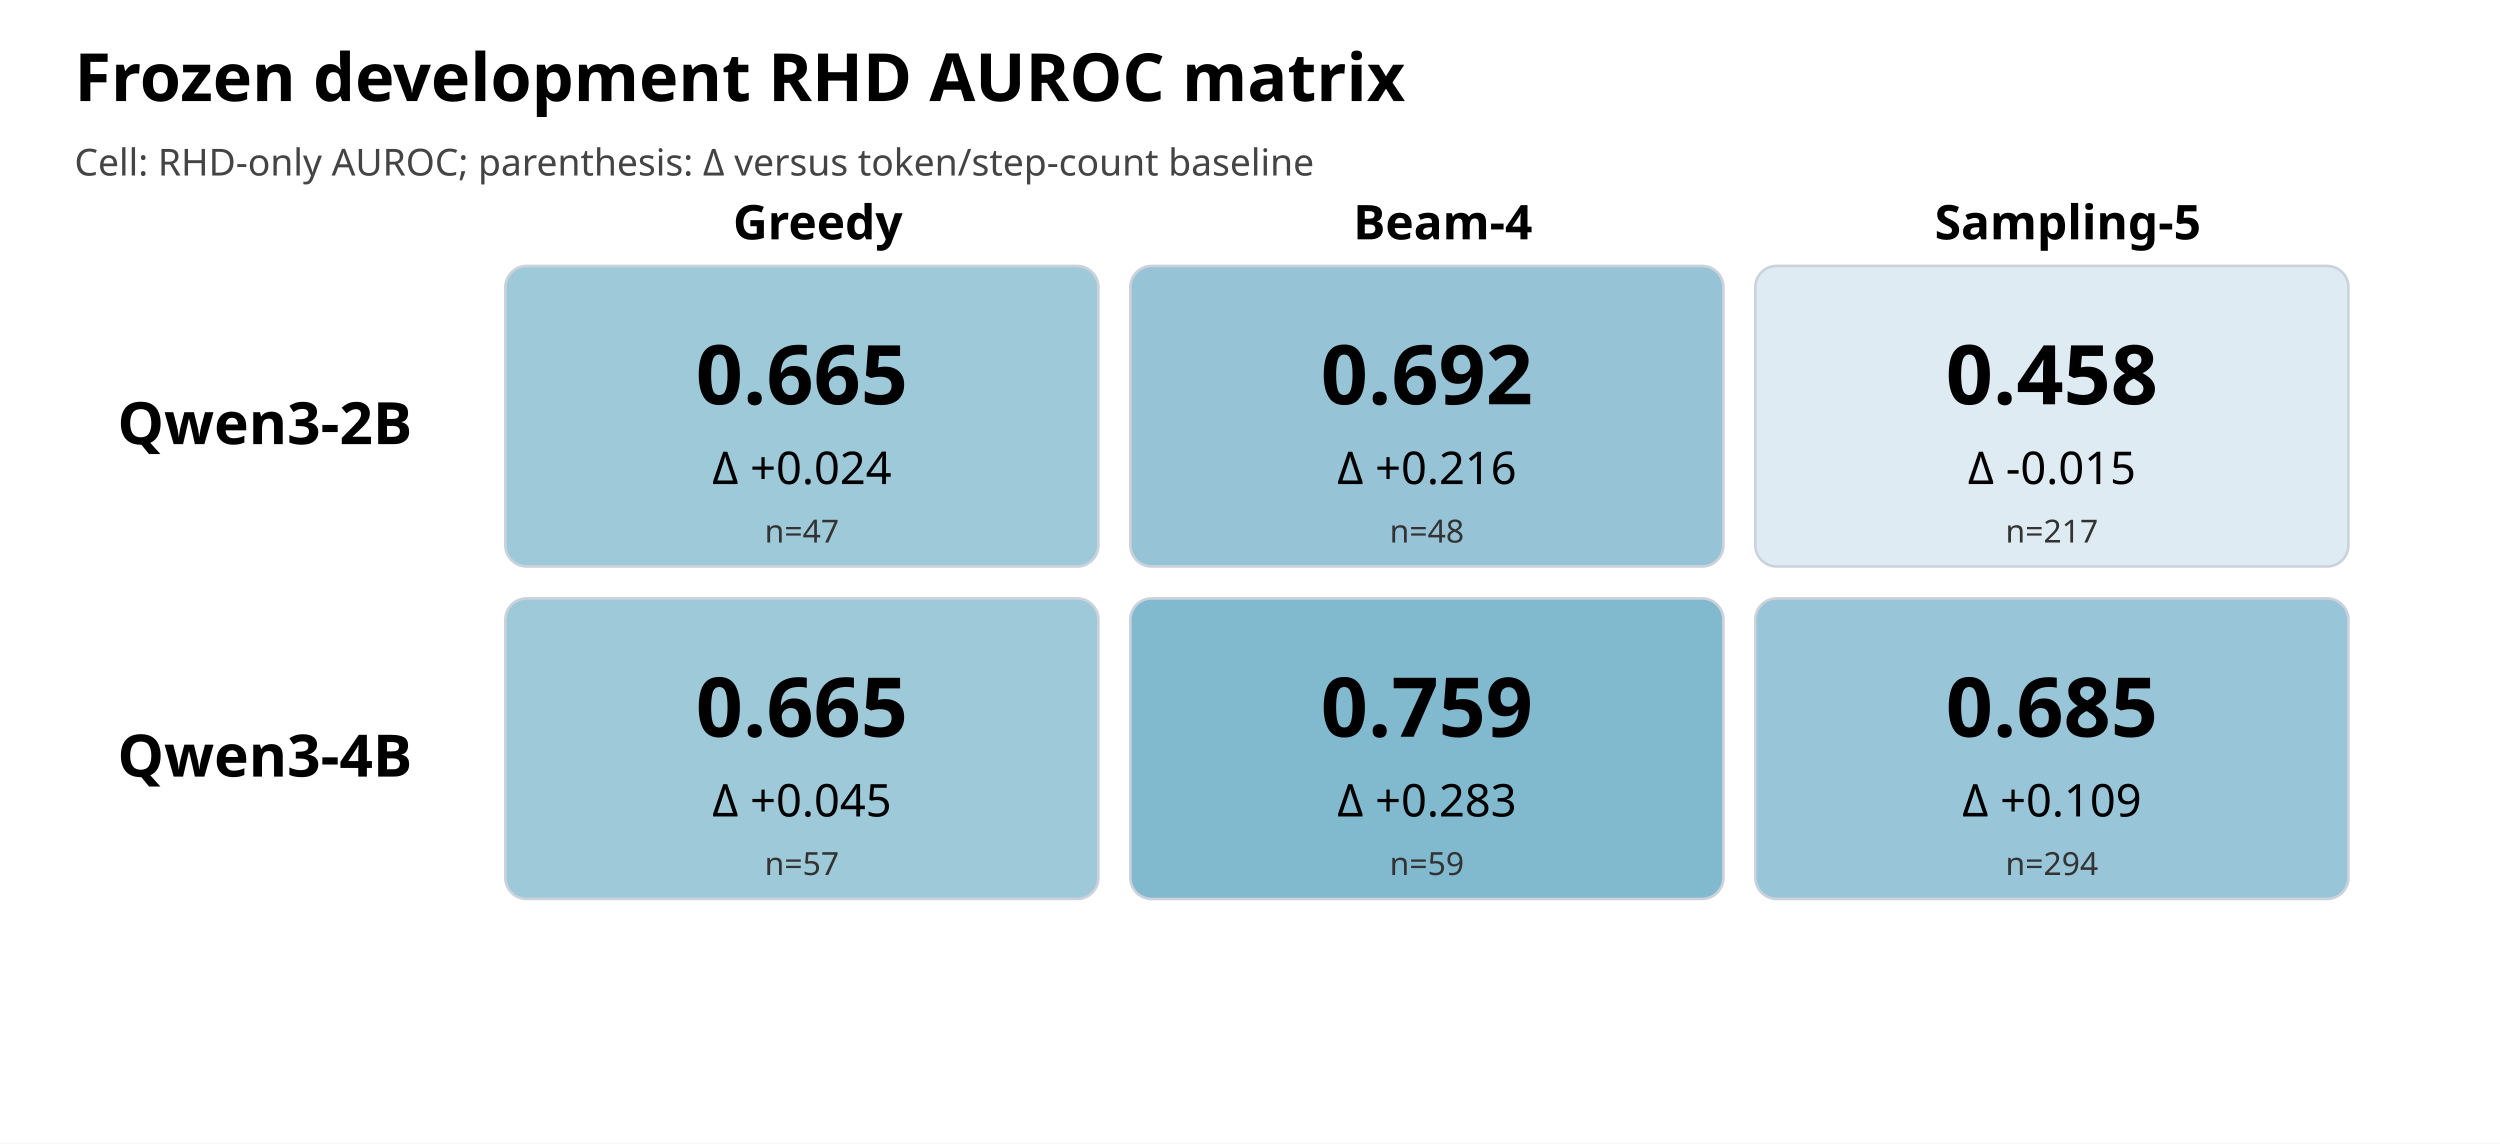
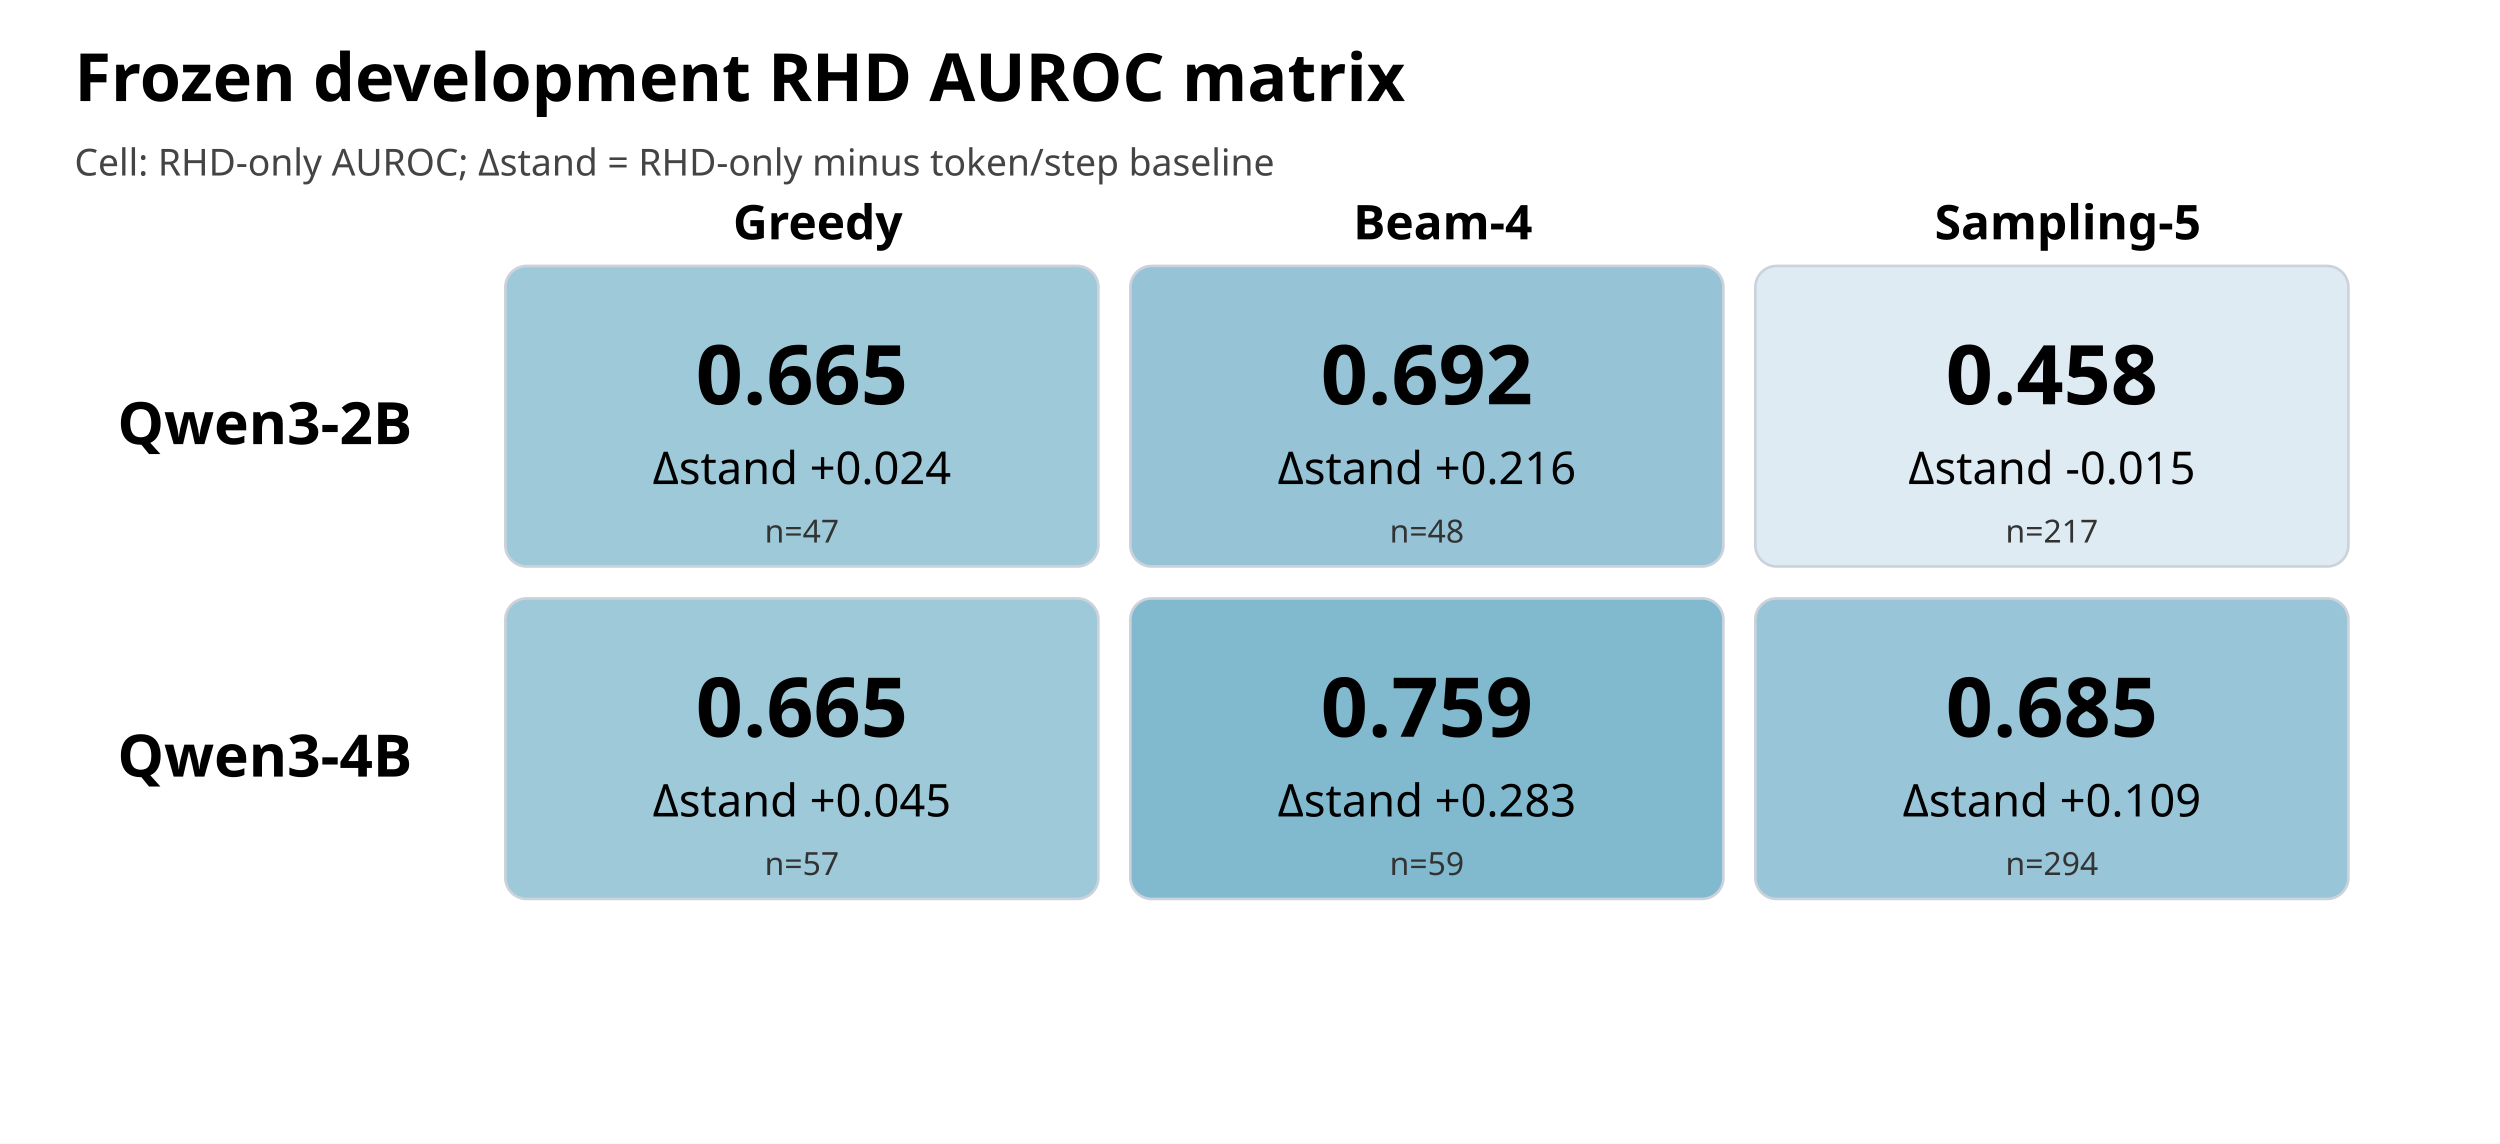
<svg xmlns="http://www.w3.org/2000/svg" width="940" height="430" viewBox="0 0 940 430">
  <rect width="100%" height="100%" fill="white" />
  <text x="28" y="38" font-family="sans-serif" font-size="25" font-weight="bold">Frozen development RHD AUROC matrix</text>
-   <text x="28" y="66" font-family="sans-serif" font-size="14" fill="#444">Cell: RHD-only AUROC; parenthesis: Δ versus token/step-count baseline</text>
+   <text x="28" y="66" font-family="sans-serif" font-size="14" fill="#444">Cell: RHD-only AUROC; Δstand = RHD-only minus token/step baseline</text>
  <text x="307.5" y="90" text-anchor="middle" font-family="sans-serif" font-size="18" font-weight="bold">Greedy</text>
  <text x="542.5" y="90" text-anchor="middle" font-family="sans-serif" font-size="18" font-weight="bold">Beam-4</text>
  <text x="777.5" y="90" text-anchor="middle" font-family="sans-serif" font-size="18" font-weight="bold">Sampling-5</text>
  <text x="155" y="167" text-anchor="end" font-family="sans-serif" font-size="22" font-weight="bold">Qwen3-2B</text>
  <rect x="190" y="100" width="223" height="113" rx="8" fill="#9ec9d9" stroke="#ccd2dc" />
  <text x="301.5" y="152" text-anchor="middle" font-family="sans-serif" font-size="31" font-weight="bold">0.665</text>
-   <text x="301.5" y="182" text-anchor="middle" font-family="sans-serif" font-size="17">Δ +0.024</text>
+   <text x="301.5" y="182" text-anchor="middle" font-family="sans-serif" font-size="17">Δstand +0.024</text>
  <text x="301.5" y="204" text-anchor="middle" font-family="sans-serif" font-size="12" fill="#333">n=47</text>
  <rect x="425" y="100" width="223" height="113" rx="8" fill="#96c4d6" stroke="#ccd2dc" />
  <text x="536.5" y="152" text-anchor="middle" font-family="sans-serif" font-size="31" font-weight="bold">0.692</text>
-   <text x="536.5" y="182" text-anchor="middle" font-family="sans-serif" font-size="17">Δ +0.216</text>
+   <text x="536.5" y="182" text-anchor="middle" font-family="sans-serif" font-size="17">Δstand +0.216</text>
  <text x="536.5" y="204" text-anchor="middle" font-family="sans-serif" font-size="12" fill="#333">n=48</text>
  <rect x="660" y="100" width="223" height="113" rx="8" fill="#dfebf2" stroke="#ccd2dc" />
  <text x="771.5" y="152" text-anchor="middle" font-family="sans-serif" font-size="31" font-weight="bold">0.458</text>
-   <text x="771.5" y="182" text-anchor="middle" font-family="sans-serif" font-size="17">Δ -0.015</text>
+   <text x="771.5" y="182" text-anchor="middle" font-family="sans-serif" font-size="17">Δstand -0.015</text>
  <text x="771.5" y="204" text-anchor="middle" font-family="sans-serif" font-size="12" fill="#333">n=217</text>
  <text x="155" y="292" text-anchor="end" font-family="sans-serif" font-size="22" font-weight="bold">Qwen3-4B</text>
  <rect x="190" y="225" width="223" height="113" rx="8" fill="#9ec9d9" stroke="#ccd2dc" />
  <text x="301.5" y="277" text-anchor="middle" font-family="sans-serif" font-size="31" font-weight="bold">0.665</text>
-   <text x="301.5" y="307" text-anchor="middle" font-family="sans-serif" font-size="17">Δ +0.045</text>
+   <text x="301.5" y="307" text-anchor="middle" font-family="sans-serif" font-size="17">Δstand +0.045</text>
  <text x="301.5" y="329" text-anchor="middle" font-family="sans-serif" font-size="12" fill="#333">n=57</text>
  <rect x="425" y="225" width="223" height="113" rx="8" fill="#81b9ce" stroke="#ccd2dc" />
  <text x="536.5" y="277" text-anchor="middle" font-family="sans-serif" font-size="31" font-weight="bold">0.759</text>
-   <text x="536.5" y="307" text-anchor="middle" font-family="sans-serif" font-size="17">Δ +0.283</text>
+   <text x="536.5" y="307" text-anchor="middle" font-family="sans-serif" font-size="17">Δstand +0.283</text>
  <text x="536.5" y="329" text-anchor="middle" font-family="sans-serif" font-size="12" fill="#333">n=59</text>
  <rect x="660" y="225" width="223" height="113" rx="8" fill="#98c5d7" stroke="#ccd2dc" />
  <text x="771.5" y="277" text-anchor="middle" font-family="sans-serif" font-size="31" font-weight="bold">0.685</text>
-   <text x="771.5" y="307" text-anchor="middle" font-family="sans-serif" font-size="17">Δ +0.109</text>
+   <text x="771.5" y="307" text-anchor="middle" font-family="sans-serif" font-size="17">Δstand +0.109</text>
  <text x="771.5" y="329" text-anchor="middle" font-family="sans-serif" font-size="12" fill="#333">n=294</text>
</svg>
